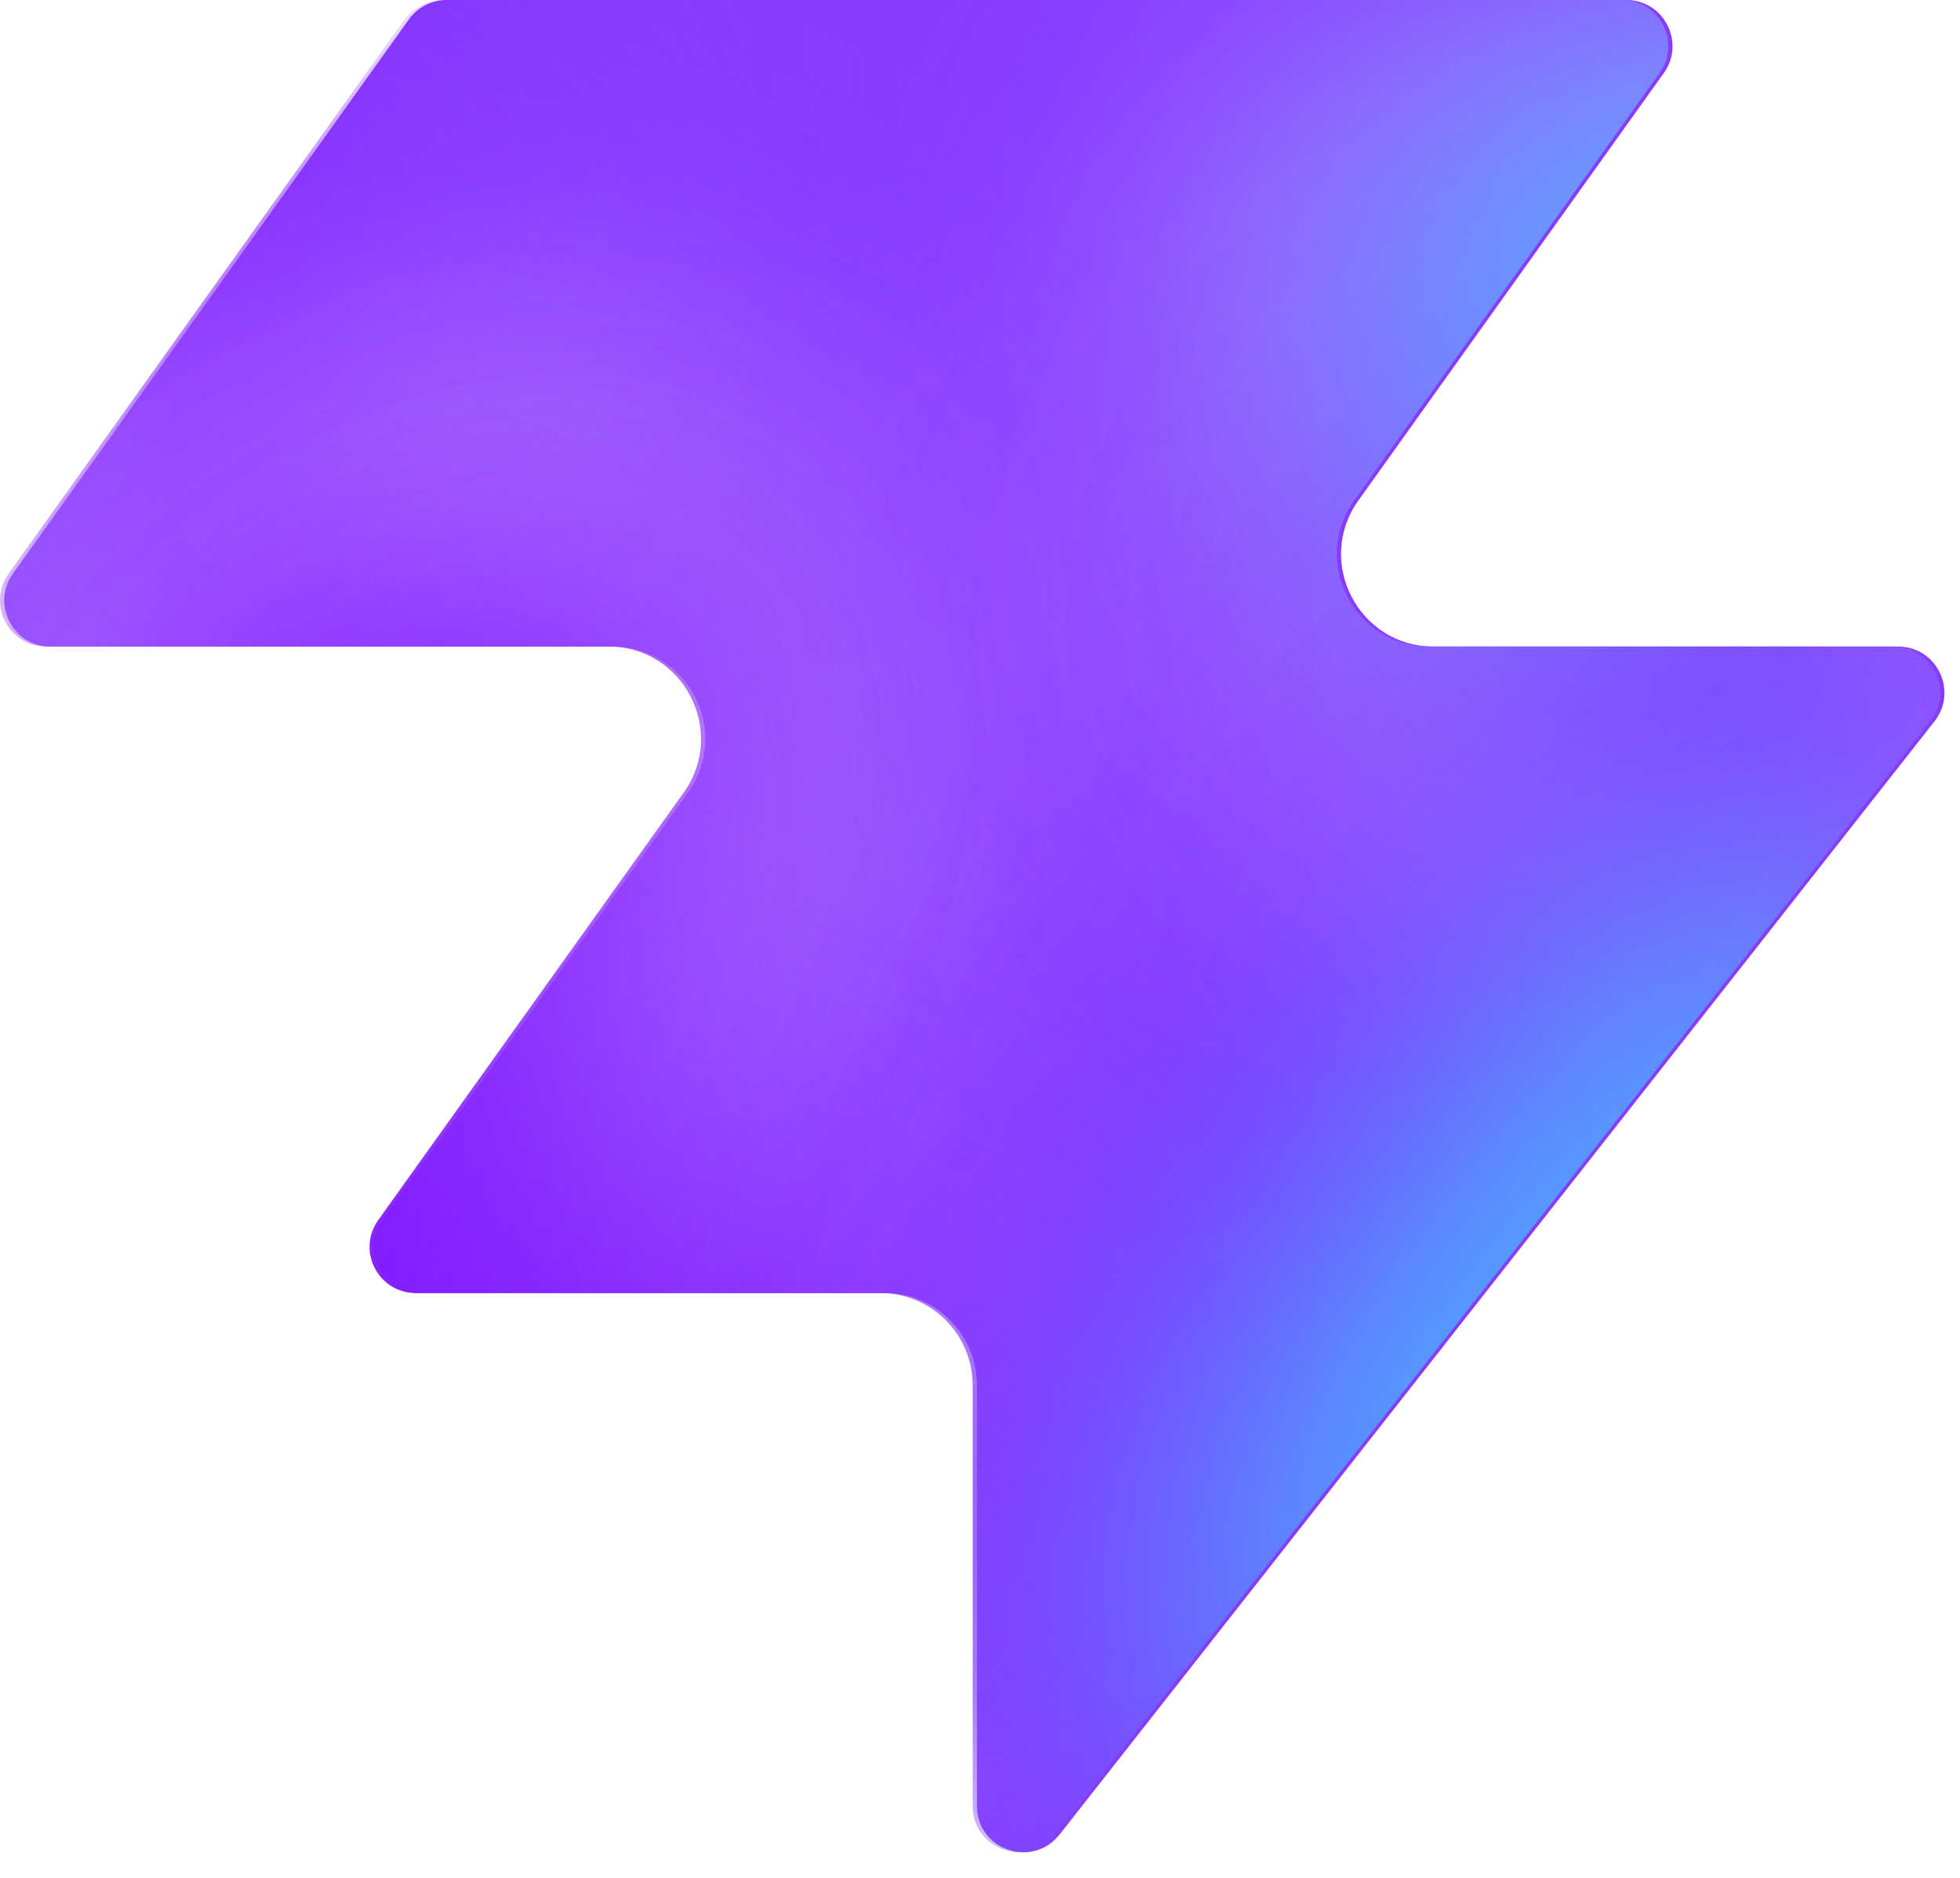
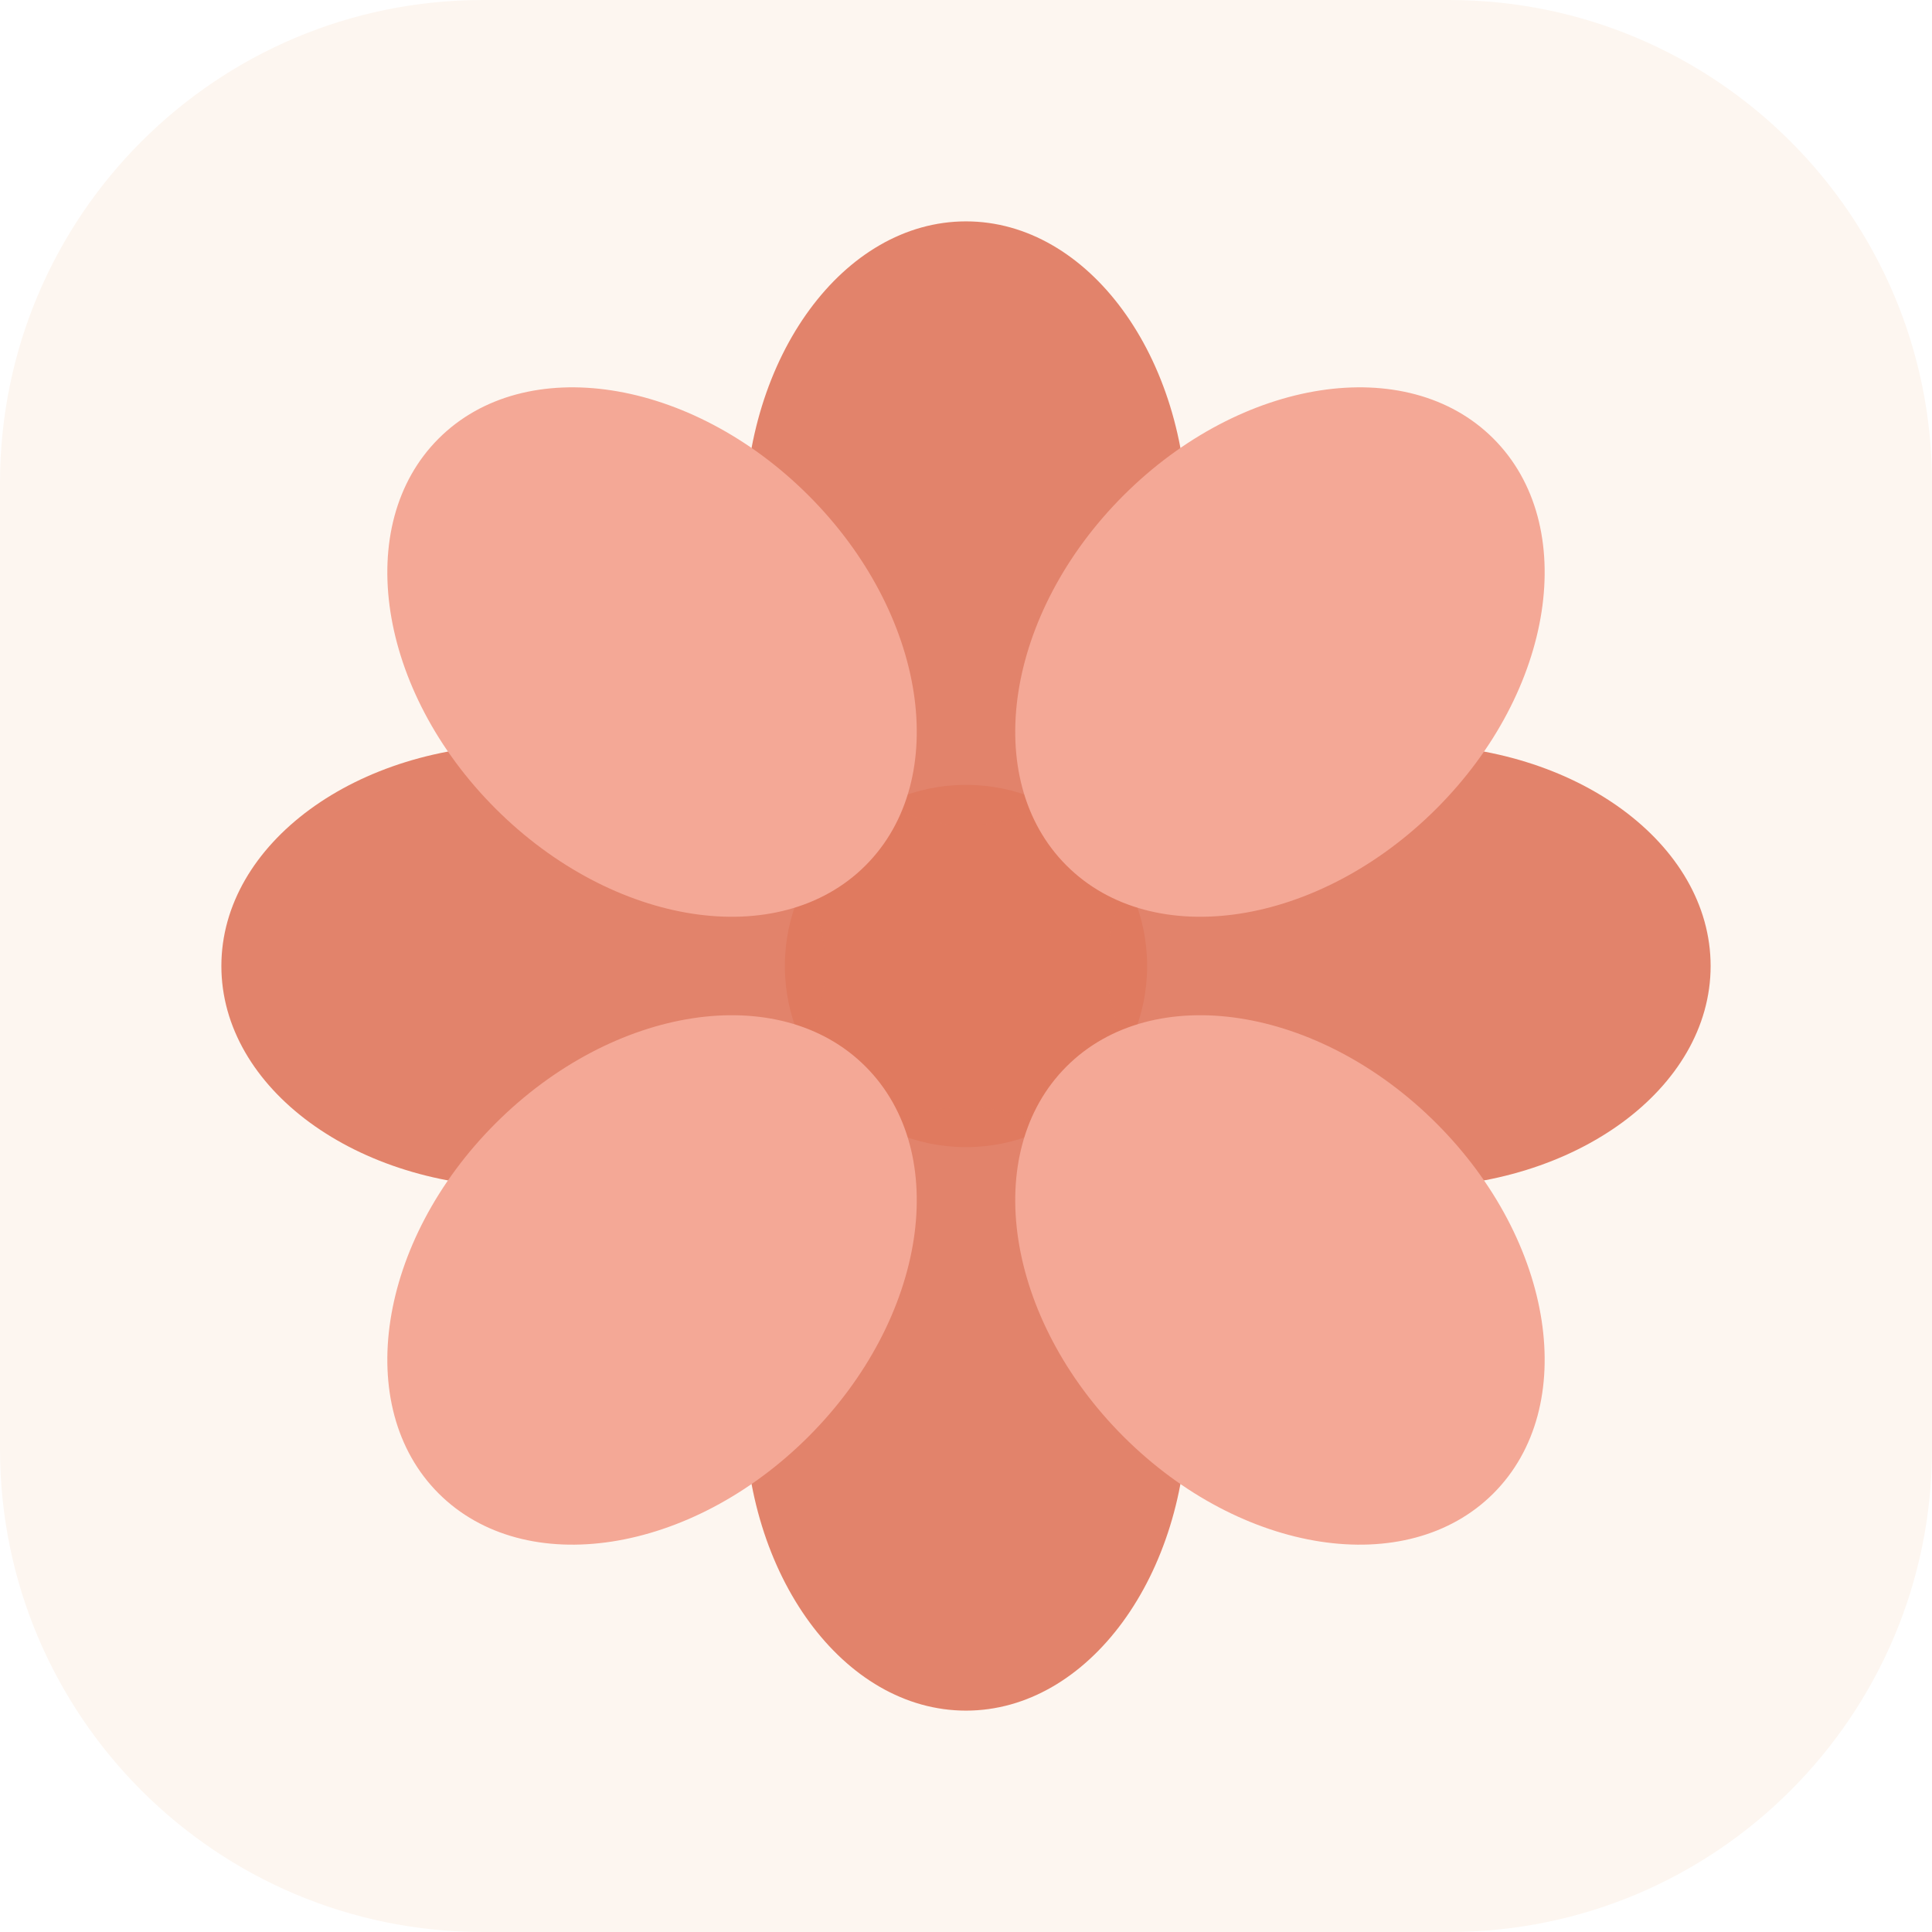
- <svg xmlns="http://www.w3.org/2000/svg" width="48" height="46" fill="none" viewBox="0 0 48 46">
-   <path fill="#863bff" d="M25.946 44.938c-.664.845-2.021.375-2.021-.698V33.937a2.26 2.26 0 0 0-2.262-2.262H10.287c-.92 0-1.456-1.04-.92-1.788l7.48-10.471c1.07-1.497 0-3.578-1.842-3.578H1.237c-.92 0-1.456-1.04-.92-1.788L10.013.474c.214-.297.556-.474.92-.474h28.894c.92 0 1.456 1.04.92 1.788l-7.48 10.471c-1.07 1.498 0 3.579 1.842 3.579h11.377c.943 0 1.473 1.088.89 1.83L25.947 44.94z" style="fill:#863bff;fill:color(display-p3 .525 .23 1);fill-opacity:1" />
-   <mask id="a" width="48" height="46" x="0" y="0" maskUnits="userSpaceOnUse" style="mask-type:alpha">
-     <path fill="#000" d="M25.842 44.938c-.664.844-2.021.375-2.021-.698V33.937a2.26 2.26 0 0 0-2.262-2.262H10.183c-.92 0-1.456-1.04-.92-1.788l7.48-10.471c1.07-1.498 0-3.579-1.842-3.579H1.133c-.92 0-1.456-1.04-.92-1.787L9.91.473c.214-.297.556-.474.92-.474h28.894c.92 0 1.456 1.04.92 1.788l-7.48 10.471c-1.07 1.498 0 3.578 1.842 3.578h11.377c.943 0 1.473 1.088.89 1.832L25.843 44.94z" style="fill:#000;fill-opacity:1" />
-   </mask>
-   <g mask="url(#a)">
-     <g filter="url(#b)">
-       <ellipse cx="5.508" cy="14.704" fill="#ede6ff" rx="5.508" ry="14.704" style="fill:#ede6ff;fill:color(display-p3 .927 .903 1);fill-opacity:1" transform="matrix(.00324 1 1 -.00324 -4.47 31.516)" />
-     </g>
-     <g filter="url(#c)">
-       <ellipse cx="10.399" cy="29.851" fill="#ede6ff" rx="10.399" ry="29.851" style="fill:#ede6ff;fill:color(display-p3 .927 .903 1);fill-opacity:1" transform="matrix(.00324 1 1 -.00324 -39.328 7.883)" />
-     </g>
-     <g filter="url(#d)">
-       <ellipse cx="5.508" cy="30.487" fill="#7e14ff" rx="5.508" ry="30.487" style="fill:#7e14ff;fill:color(display-p3 .492 .077 1);fill-opacity:1" transform="rotate(89.814 -25.913 -14.639)scale(1 -1)" />
-     </g>
-     <g filter="url(#e)">
-       <ellipse cx="5.508" cy="30.599" fill="#7e14ff" rx="5.508" ry="30.599" style="fill:#7e14ff;fill:color(display-p3 .492 .077 1);fill-opacity:1" transform="rotate(89.814 -32.644 -3.334)scale(1 -1)" />
-     </g>
-     <g filter="url(#f)">
-       <ellipse cx="5.508" cy="30.599" fill="#7e14ff" rx="5.508" ry="30.599" style="fill:#7e14ff;fill:color(display-p3 .492 .077 1);fill-opacity:1" transform="matrix(.00324 1 1 -.00324 -34.34 30.47)" />
-     </g>
-     <g filter="url(#g)">
-       <ellipse cx="14.072" cy="22.078" fill="#ede6ff" rx="14.072" ry="22.078" style="fill:#ede6ff;fill:color(display-p3 .927 .903 1);fill-opacity:1" transform="rotate(93.35 24.506 48.493)scale(-1 1)" />
-     </g>
-     <g filter="url(#h)">
-       <ellipse cx="3.47" cy="21.501" fill="#7e14ff" rx="3.47" ry="21.501" style="fill:#7e14ff;fill:color(display-p3 .492 .077 1);fill-opacity:1" transform="rotate(89.009 28.708 47.59)scale(-1 1)" />
-     </g>
-     <g filter="url(#i)">
-       <ellipse cx="3.47" cy="21.501" fill="#7e14ff" rx="3.47" ry="21.501" style="fill:#7e14ff;fill:color(display-p3 .492 .077 1);fill-opacity:1" transform="rotate(89.009 28.708 47.59)scale(-1 1)" />
-     </g>
-     <g filter="url(#j)">
-       <ellipse cx=".387" cy="8.972" fill="#7e14ff" rx="4.407" ry="29.108" style="fill:#7e14ff;fill:color(display-p3 .492 .077 1);fill-opacity:1" transform="rotate(39.51 .387 8.972)" />
-     </g>
-     <g filter="url(#k)">
-       <ellipse cx="47.523" cy="-6.092" fill="#7e14ff" rx="4.407" ry="29.108" style="fill:#7e14ff;fill:color(display-p3 .492 .077 1);fill-opacity:1" transform="rotate(37.892 47.523 -6.092)" />
-     </g>
-     <g filter="url(#l)">
-       <ellipse cx="41.412" cy="6.333" fill="#47bfff" rx="5.971" ry="9.665" style="fill:#47bfff;fill:color(display-p3 .28 .748 1);fill-opacity:1" transform="rotate(37.892 41.412 6.333)" />
-     </g>
-     <g filter="url(#m)">
-       <ellipse cx="-1.879" cy="38.332" fill="#7e14ff" rx="4.407" ry="29.108" style="fill:#7e14ff;fill:color(display-p3 .492 .077 1);fill-opacity:1" transform="rotate(37.892 -1.88 38.332)" />
-     </g>
-     <g filter="url(#n)">
-       <ellipse cx="-1.879" cy="38.332" fill="#7e14ff" rx="4.407" ry="29.108" style="fill:#7e14ff;fill:color(display-p3 .492 .077 1);fill-opacity:1" transform="rotate(37.892 -1.88 38.332)" />
-     </g>
-     <g filter="url(#o)">
-       <ellipse cx="35.651" cy="29.907" fill="#7e14ff" rx="4.407" ry="29.108" style="fill:#7e14ff;fill:color(display-p3 .492 .077 1);fill-opacity:1" transform="rotate(37.892 35.651 29.907)" />
-     </g>
-     <g filter="url(#p)">
-       <ellipse cx="38.418" cy="32.4" fill="#47bfff" rx="5.971" ry="15.297" style="fill:#47bfff;fill:color(display-p3 .28 .748 1);fill-opacity:1" transform="rotate(37.892 38.418 32.4)" />
-     </g>
-   </g>
-   <defs>
-     <filter id="b" width="60.045" height="41.654" x="-19.77" y="16.149" color-interpolation-filters="sRGB" filterUnits="userSpaceOnUse">
-       <feFlood flood-opacity="0" result="BackgroundImageFix" />
-       <feBlend in="SourceGraphic" in2="BackgroundImageFix" result="shape" />
-       <feGaussianBlur result="effect1_foregroundBlur_2002_17158" stdDeviation="7.659" />
-     </filter>
-     <filter id="c" width="90.34" height="51.437" x="-54.613" y="-7.533" color-interpolation-filters="sRGB" filterUnits="userSpaceOnUse">
-       <feFlood flood-opacity="0" result="BackgroundImageFix" />
-       <feBlend in="SourceGraphic" in2="BackgroundImageFix" result="shape" />
-       <feGaussianBlur result="effect1_foregroundBlur_2002_17158" stdDeviation="7.659" />
-     </filter>
-     <filter id="d" width="79.355" height="29.4" x="-49.64" y="2.03" color-interpolation-filters="sRGB" filterUnits="userSpaceOnUse">
-       <feFlood flood-opacity="0" result="BackgroundImageFix" />
-       <feBlend in="SourceGraphic" in2="BackgroundImageFix" result="shape" />
-       <feGaussianBlur result="effect1_foregroundBlur_2002_17158" stdDeviation="4.596" />
-     </filter>
-     <filter id="e" width="79.579" height="29.4" x="-45.045" y="20.029" color-interpolation-filters="sRGB" filterUnits="userSpaceOnUse">
-       <feFlood flood-opacity="0" result="BackgroundImageFix" />
-       <feBlend in="SourceGraphic" in2="BackgroundImageFix" result="shape" />
-       <feGaussianBlur result="effect1_foregroundBlur_2002_17158" stdDeviation="4.596" />
-     </filter>
-     <filter id="f" width="79.579" height="29.4" x="-43.513" y="21.178" color-interpolation-filters="sRGB" filterUnits="userSpaceOnUse">
-       <feFlood flood-opacity="0" result="BackgroundImageFix" />
-       <feBlend in="SourceGraphic" in2="BackgroundImageFix" result="shape" />
-       <feGaussianBlur result="effect1_foregroundBlur_2002_17158" stdDeviation="4.596" />
-     </filter>
-     <filter id="g" width="74.749" height="58.852" x="15.756" y="-17.901" color-interpolation-filters="sRGB" filterUnits="userSpaceOnUse">
-       <feFlood flood-opacity="0" result="BackgroundImageFix" />
-       <feBlend in="SourceGraphic" in2="BackgroundImageFix" result="shape" />
-       <feGaussianBlur result="effect1_foregroundBlur_2002_17158" stdDeviation="7.659" />
-     </filter>
-     <filter id="h" width="61.377" height="25.362" x="23.548" y="2.284" color-interpolation-filters="sRGB" filterUnits="userSpaceOnUse">
-       <feFlood flood-opacity="0" result="BackgroundImageFix" />
-       <feBlend in="SourceGraphic" in2="BackgroundImageFix" result="shape" />
-       <feGaussianBlur result="effect1_foregroundBlur_2002_17158" stdDeviation="4.596" />
-     </filter>
-     <filter id="i" width="61.377" height="25.362" x="23.548" y="2.284" color-interpolation-filters="sRGB" filterUnits="userSpaceOnUse">
-       <feFlood flood-opacity="0" result="BackgroundImageFix" />
-       <feBlend in="SourceGraphic" in2="BackgroundImageFix" result="shape" />
-       <feGaussianBlur result="effect1_foregroundBlur_2002_17158" stdDeviation="4.596" />
-     </filter>
-     <filter id="j" width="56.045" height="63.649" x="-27.636" y="-22.853" color-interpolation-filters="sRGB" filterUnits="userSpaceOnUse">
-       <feFlood flood-opacity="0" result="BackgroundImageFix" />
-       <feBlend in="SourceGraphic" in2="BackgroundImageFix" result="shape" />
-       <feGaussianBlur result="effect1_foregroundBlur_2002_17158" stdDeviation="4.596" />
-     </filter>
-     <filter id="k" width="54.814" height="64.646" x="20.116" y="-38.415" color-interpolation-filters="sRGB" filterUnits="userSpaceOnUse">
-       <feFlood flood-opacity="0" result="BackgroundImageFix" />
-       <feBlend in="SourceGraphic" in2="BackgroundImageFix" result="shape" />
-       <feGaussianBlur result="effect1_foregroundBlur_2002_17158" stdDeviation="4.596" />
-     </filter>
-     <filter id="l" width="33.541" height="35.313" x="24.641" y="-11.323" color-interpolation-filters="sRGB" filterUnits="userSpaceOnUse">
-       <feFlood flood-opacity="0" result="BackgroundImageFix" />
-       <feBlend in="SourceGraphic" in2="BackgroundImageFix" result="shape" />
-       <feGaussianBlur result="effect1_foregroundBlur_2002_17158" stdDeviation="4.596" />
-     </filter>
-     <filter id="m" width="54.814" height="64.646" x="-29.286" y="6.009" color-interpolation-filters="sRGB" filterUnits="userSpaceOnUse">
-       <feFlood flood-opacity="0" result="BackgroundImageFix" />
-       <feBlend in="SourceGraphic" in2="BackgroundImageFix" result="shape" />
-       <feGaussianBlur result="effect1_foregroundBlur_2002_17158" stdDeviation="4.596" />
-     </filter>
-     <filter id="n" width="54.814" height="64.646" x="-29.286" y="6.009" color-interpolation-filters="sRGB" filterUnits="userSpaceOnUse">
-       <feFlood flood-opacity="0" result="BackgroundImageFix" />
-       <feBlend in="SourceGraphic" in2="BackgroundImageFix" result="shape" />
-       <feGaussianBlur result="effect1_foregroundBlur_2002_17158" stdDeviation="4.596" />
-     </filter>
-     <filter id="o" width="54.814" height="64.646" x="8.244" y="-2.416" color-interpolation-filters="sRGB" filterUnits="userSpaceOnUse">
-       <feFlood flood-opacity="0" result="BackgroundImageFix" />
-       <feBlend in="SourceGraphic" in2="BackgroundImageFix" result="shape" />
-       <feGaussianBlur result="effect1_foregroundBlur_2002_17158" stdDeviation="4.596" />
-     </filter>
-     <filter id="p" width="39.409" height="43.623" x="18.713" y="10.588" color-interpolation-filters="sRGB" filterUnits="userSpaceOnUse">
-       <feFlood flood-opacity="0" result="BackgroundImageFix" />
-       <feBlend in="SourceGraphic" in2="BackgroundImageFix" result="shape" />
-       <feGaussianBlur result="effect1_foregroundBlur_2002_17158" stdDeviation="4.596" />
-     </filter>
-   </defs>
+ <svg xmlns="http://www.w3.org/2000/svg" viewBox="0 0 48 48" fill="none">
+   <rect width="48" height="48" rx="12" fill="#FDF6F0" />
+   <circle cx="24" cy="24" r="4.5" fill="#E07A5F" />
+   <ellipse cx="24" cy="13" rx="5.5" ry="7.5" fill="#E07A5F" opacity="0.92" />
+   <ellipse cx="24" cy="35" rx="5.5" ry="7.5" fill="#E07A5F" opacity="0.92" />
+   <ellipse cx="13" cy="24" rx="7.5" ry="5.5" fill="#E07A5F" opacity="0.92" />
+   <ellipse cx="35" cy="24" rx="7.5" ry="5.5" fill="#E07A5F" opacity="0.92" />
+   <ellipse cx="16.2" cy="16.2" rx="5.5" ry="7.5" fill="#F4A896" transform="rotate(-45 16.2 16.2)" />
+   <ellipse cx="31.8" cy="16.2" rx="5.5" ry="7.5" fill="#F4A896" transform="rotate(45 31.8 16.2)" />
+   <ellipse cx="16.2" cy="31.8" rx="5.5" ry="7.5" fill="#F4A896" transform="rotate(45 16.2 31.8)" />
+   <ellipse cx="31.8" cy="31.8" rx="5.5" ry="7.5" fill="#F4A896" transform="rotate(-45 31.8 31.8)" />
</svg>
